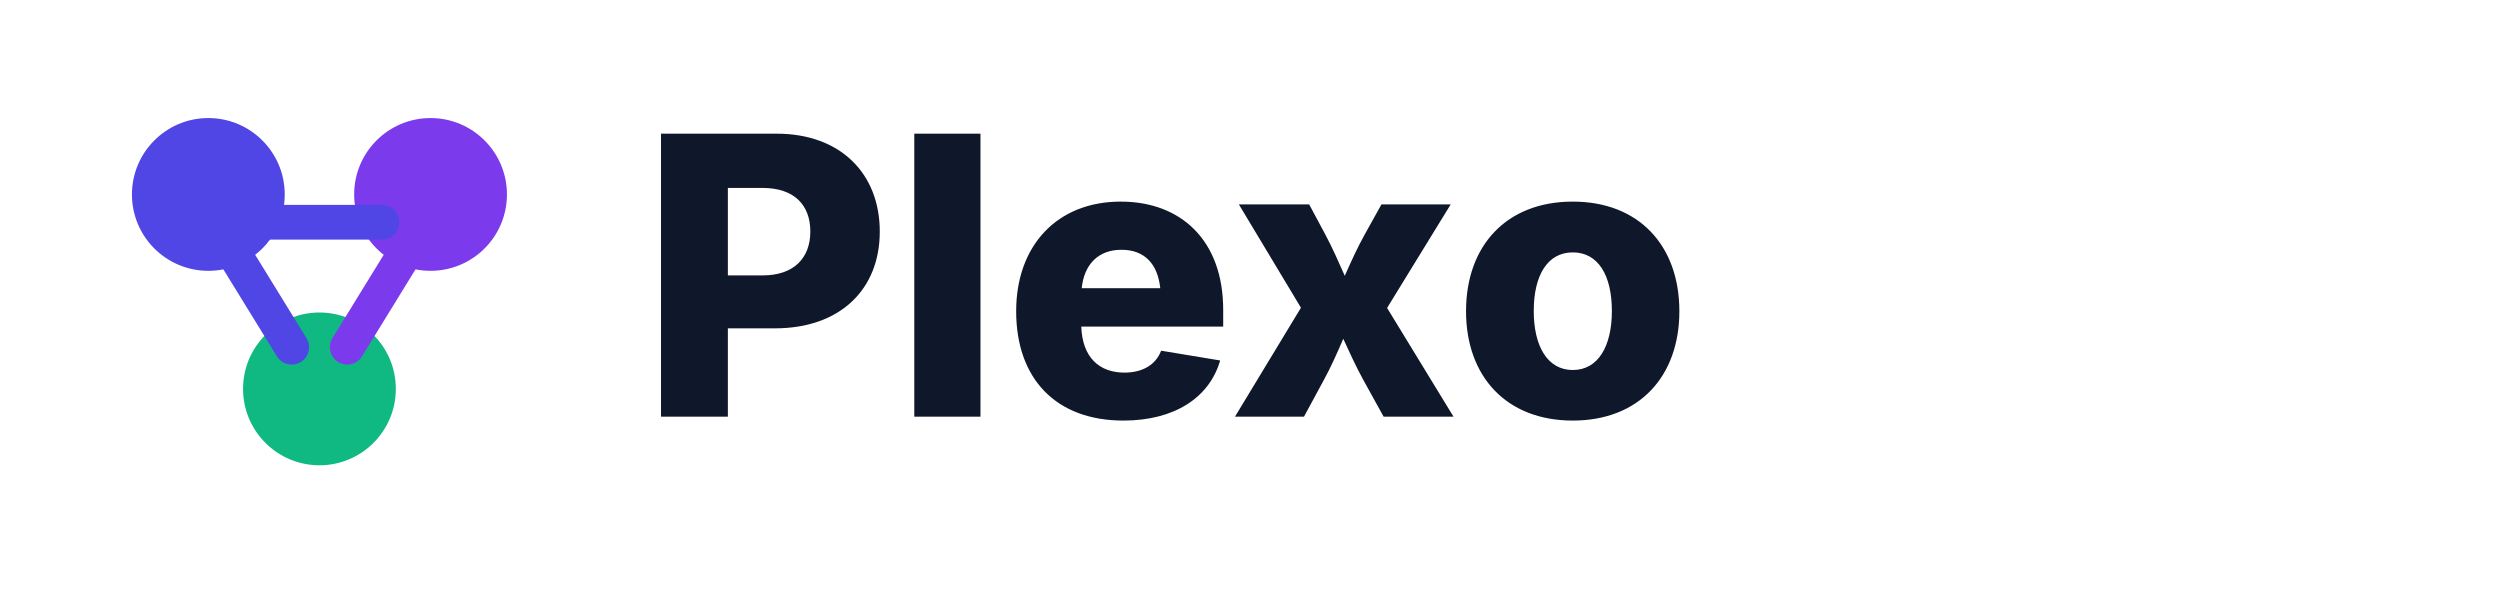
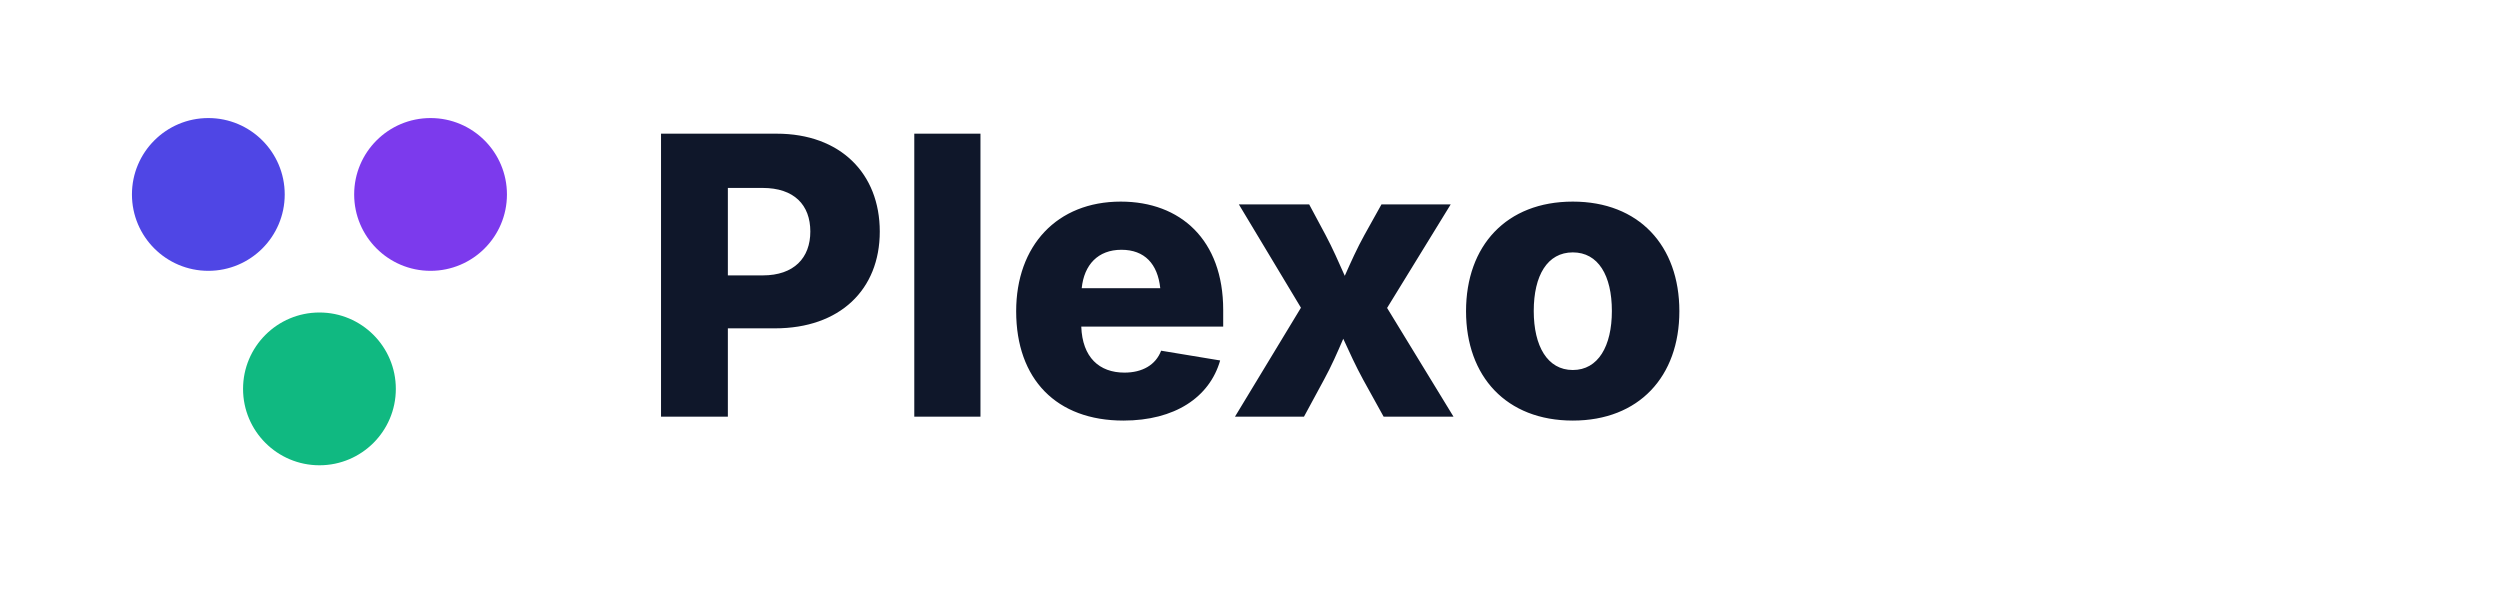
<svg xmlns="http://www.w3.org/2000/svg" width="180" height="44" viewBox="0 0 180 44" fill="none">
  <circle cx="15" cy="14" r="5.5" fill="#4F46E5" />
  <circle cx="31" cy="14" r="5.5" fill="#7C3AED" />
  <circle cx="23" cy="28" r="5.5" fill="#10B981" />
-   <line x1="18.5" y1="16" x2="27.5" y2="16" stroke="#4F46E5" stroke-width="2.5" stroke-linecap="round" />
-   <line x1="17" y1="18.5" x2="21" y2="25" stroke="#4F46E5" stroke-width="2.5" stroke-linecap="round" />
-   <line x1="29" y1="18.5" x2="25" y2="25" stroke="#7C3AED" stroke-width="2.5" stroke-linecap="round" />
  <text x="46" y="30" font-family="Inter, system-ui, sans-serif" font-weight="800" font-size="28" fill="#0F172A">Plexo</text>
</svg>
